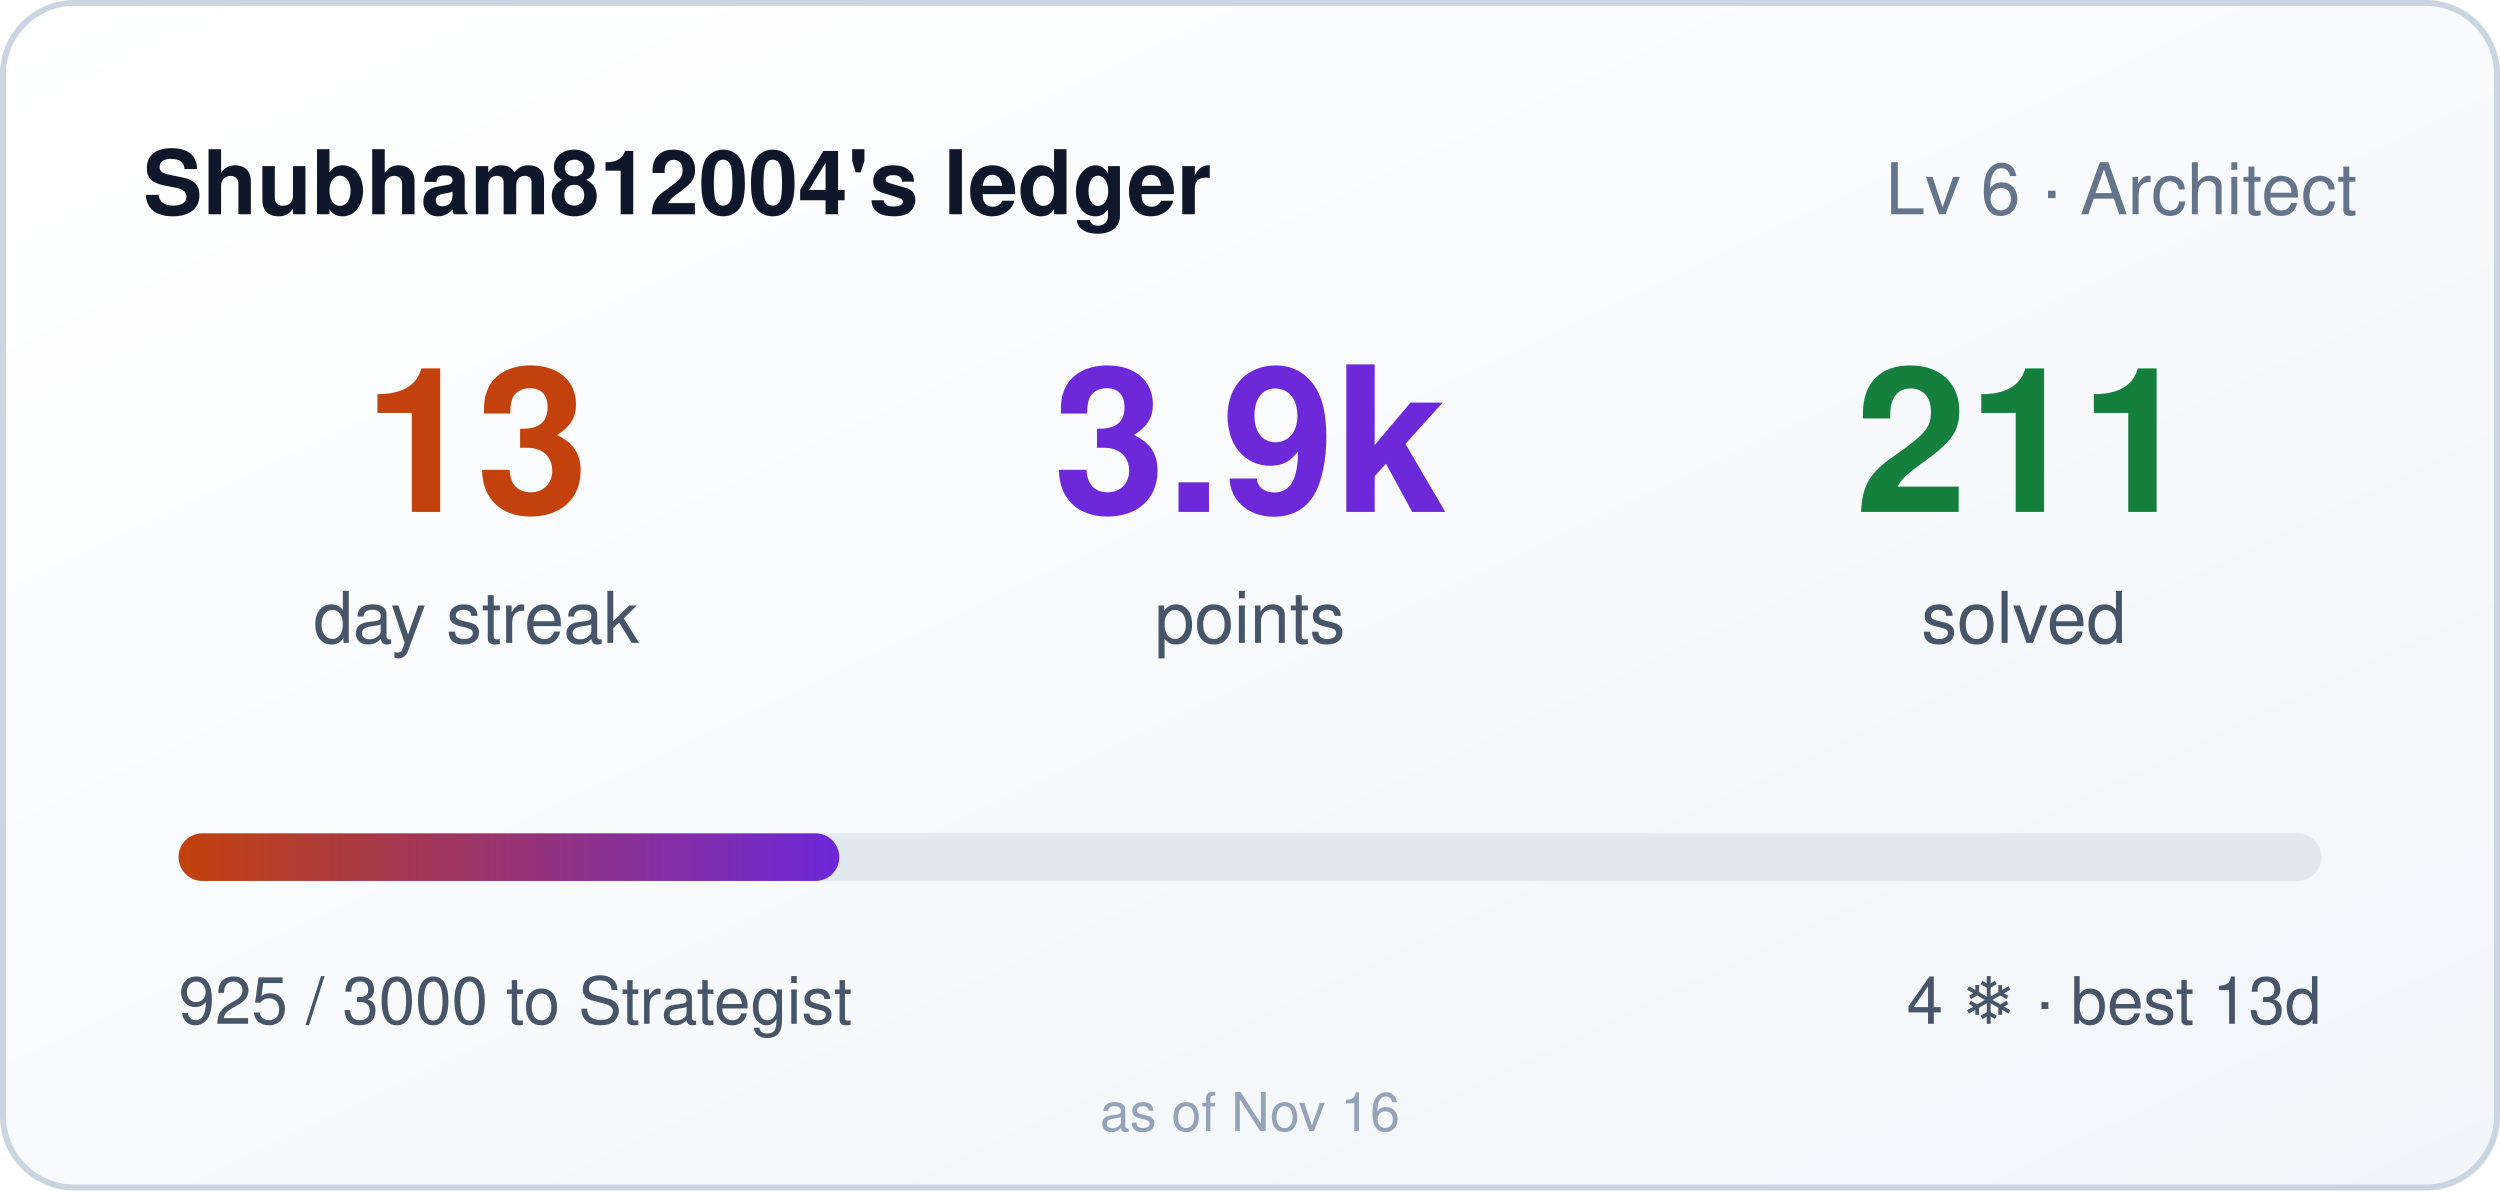
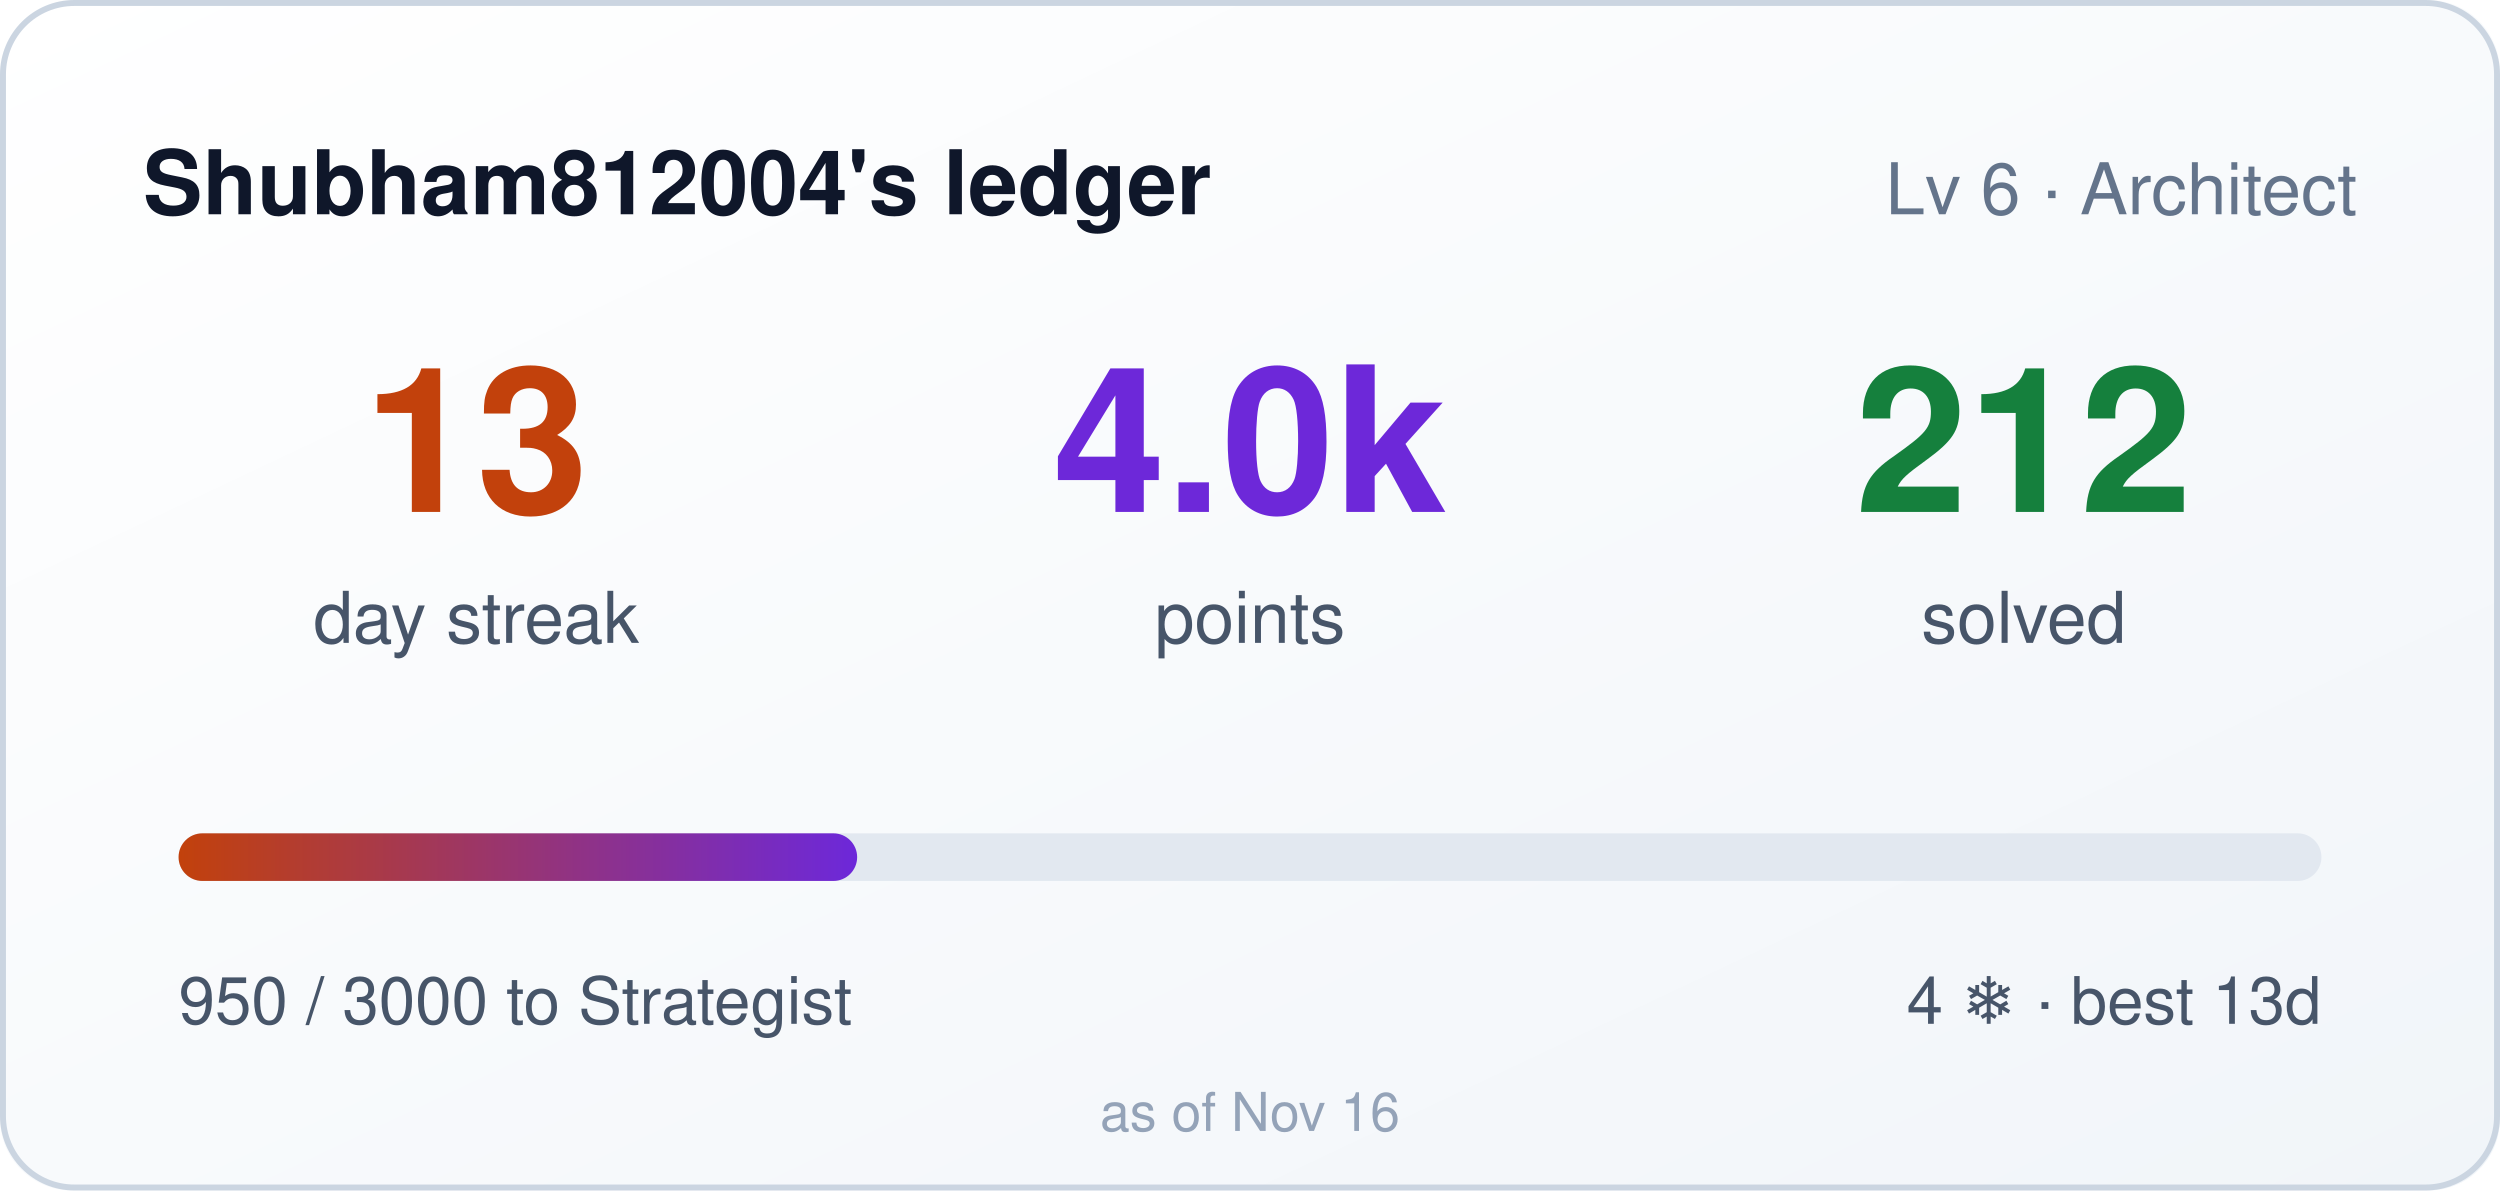
- <svg xmlns="http://www.w3.org/2000/svg" width="420" height="200" role="img" aria-label="Shubham812004's ledger: 13 day streak, 3925 points">
+ <svg xmlns="http://www.w3.org/2000/svg" width="420" height="200" role="img" aria-label="Shubham812004's ledger: 13 day streak, 3950 points">
  <style>
    .bar,.n{transform-box:fill-box}
    .bar{transform-origin:left center}
    @media (prefers-reduced-motion: no-preference){
      .bar{animation:cl-grow .9s cubic-bezier(.22,1,.36,1) both}
      .n{animation:cl-rise .5s ease-out both}
      .n2{animation-delay:.08s}
      .n3{animation-delay:.16s}
    }
    @keyframes cl-grow{from{transform:scaleX(0)}to{transform:scaleX(1)}}
    @keyframes cl-rise{from{opacity:0;transform:translateY(6px)}to{opacity:1;transform:none}}
  </style>
  <defs>
    <linearGradient id="bg" x1="0" y1="0" x2="1" y2="1">
      <stop offset="0" stop-color="#ffffff" />
      <stop offset="1" stop-color="#f1f5f9" />
    </linearGradient>
    <linearGradient id="bar" x1="0" y1="0" x2="1" y2="0">
      <stop offset="0" stop-color="#c2410c" />
      <stop offset="1" stop-color="#6d28d9" />
    </linearGradient>
  </defs>
  <rect width="420" height="200" rx="12" fill="url(#bg)" />
  <rect x="0.5" y="0.5" width="419" height="199" rx="12" fill="none" stroke="#cbd5e1" />
  <text x="24" y="36" fill="#0f172a" font-size="15" font-weight="600" font-family="Segoe UI,Helvetica,Arial,sans-serif">Shubham812004's ledger</text>
  <text x="396" y="36" fill="#64748b" font-size="12" text-anchor="end" font-family="Segoe UI,Helvetica,Arial,sans-serif">Lv 6 · Architect</text>
  <g font-family="Segoe UI,Helvetica,Arial,sans-serif">
    <text class="n n1" x="80" y="86" fill="#c2410c" font-size="34" font-weight="700" text-anchor="middle">13</text>
    <text x="80" y="108" fill="#475569" font-size="12" text-anchor="middle">day streak</text>
-     <text class="n n2" x="210" y="86" fill="#6d28d9" font-size="34" font-weight="700" text-anchor="middle">3.9k</text>
+     <text class="n n2" x="210" y="86" fill="#6d28d9" font-size="34" font-weight="700" text-anchor="middle">4.0k</text>
    <text x="210" y="108" fill="#475569" font-size="12" text-anchor="middle">points</text>
-     <text class="n n3" x="340" y="86" fill="#15803d" font-size="34" font-weight="700" text-anchor="middle">211</text>
+     <text class="n n3" x="340" y="86" fill="#15803d" font-size="34" font-weight="700" text-anchor="middle">212</text>
    <text x="340" y="108" fill="#475569" font-size="12" text-anchor="middle">solved</text>
  </g>
  <rect x="30" y="140" width="360" height="8" rx="4" fill="#e2e8f0" />
-   <rect class="bar" x="30" y="140" width="111" height="8" rx="4" fill="url(#bar)" />
-   <text x="30" y="172" fill="#475569" font-size="11" font-family="Segoe UI,Helvetica,Arial,sans-serif">925 / 3000 to Strategist</text>
+   <rect class="bar" x="30" y="140" width="114" height="8" rx="4" fill="url(#bar)" />
+   <text x="30" y="172" fill="#475569" font-size="11" font-family="Segoe UI,Helvetica,Arial,sans-serif">950 / 3000 to Strategist</text>
  <text x="390" y="172" fill="#475569" font-size="11" text-anchor="end" font-family="Segoe UI,Helvetica,Arial,sans-serif">4 ❄ · best 13d</text>
  <text x="210" y="190" fill="#94a3b8" font-size="9" text-anchor="middle" font-family="Segoe UI,Helvetica,Arial,sans-serif">as of Nov 16</text>
</svg>
